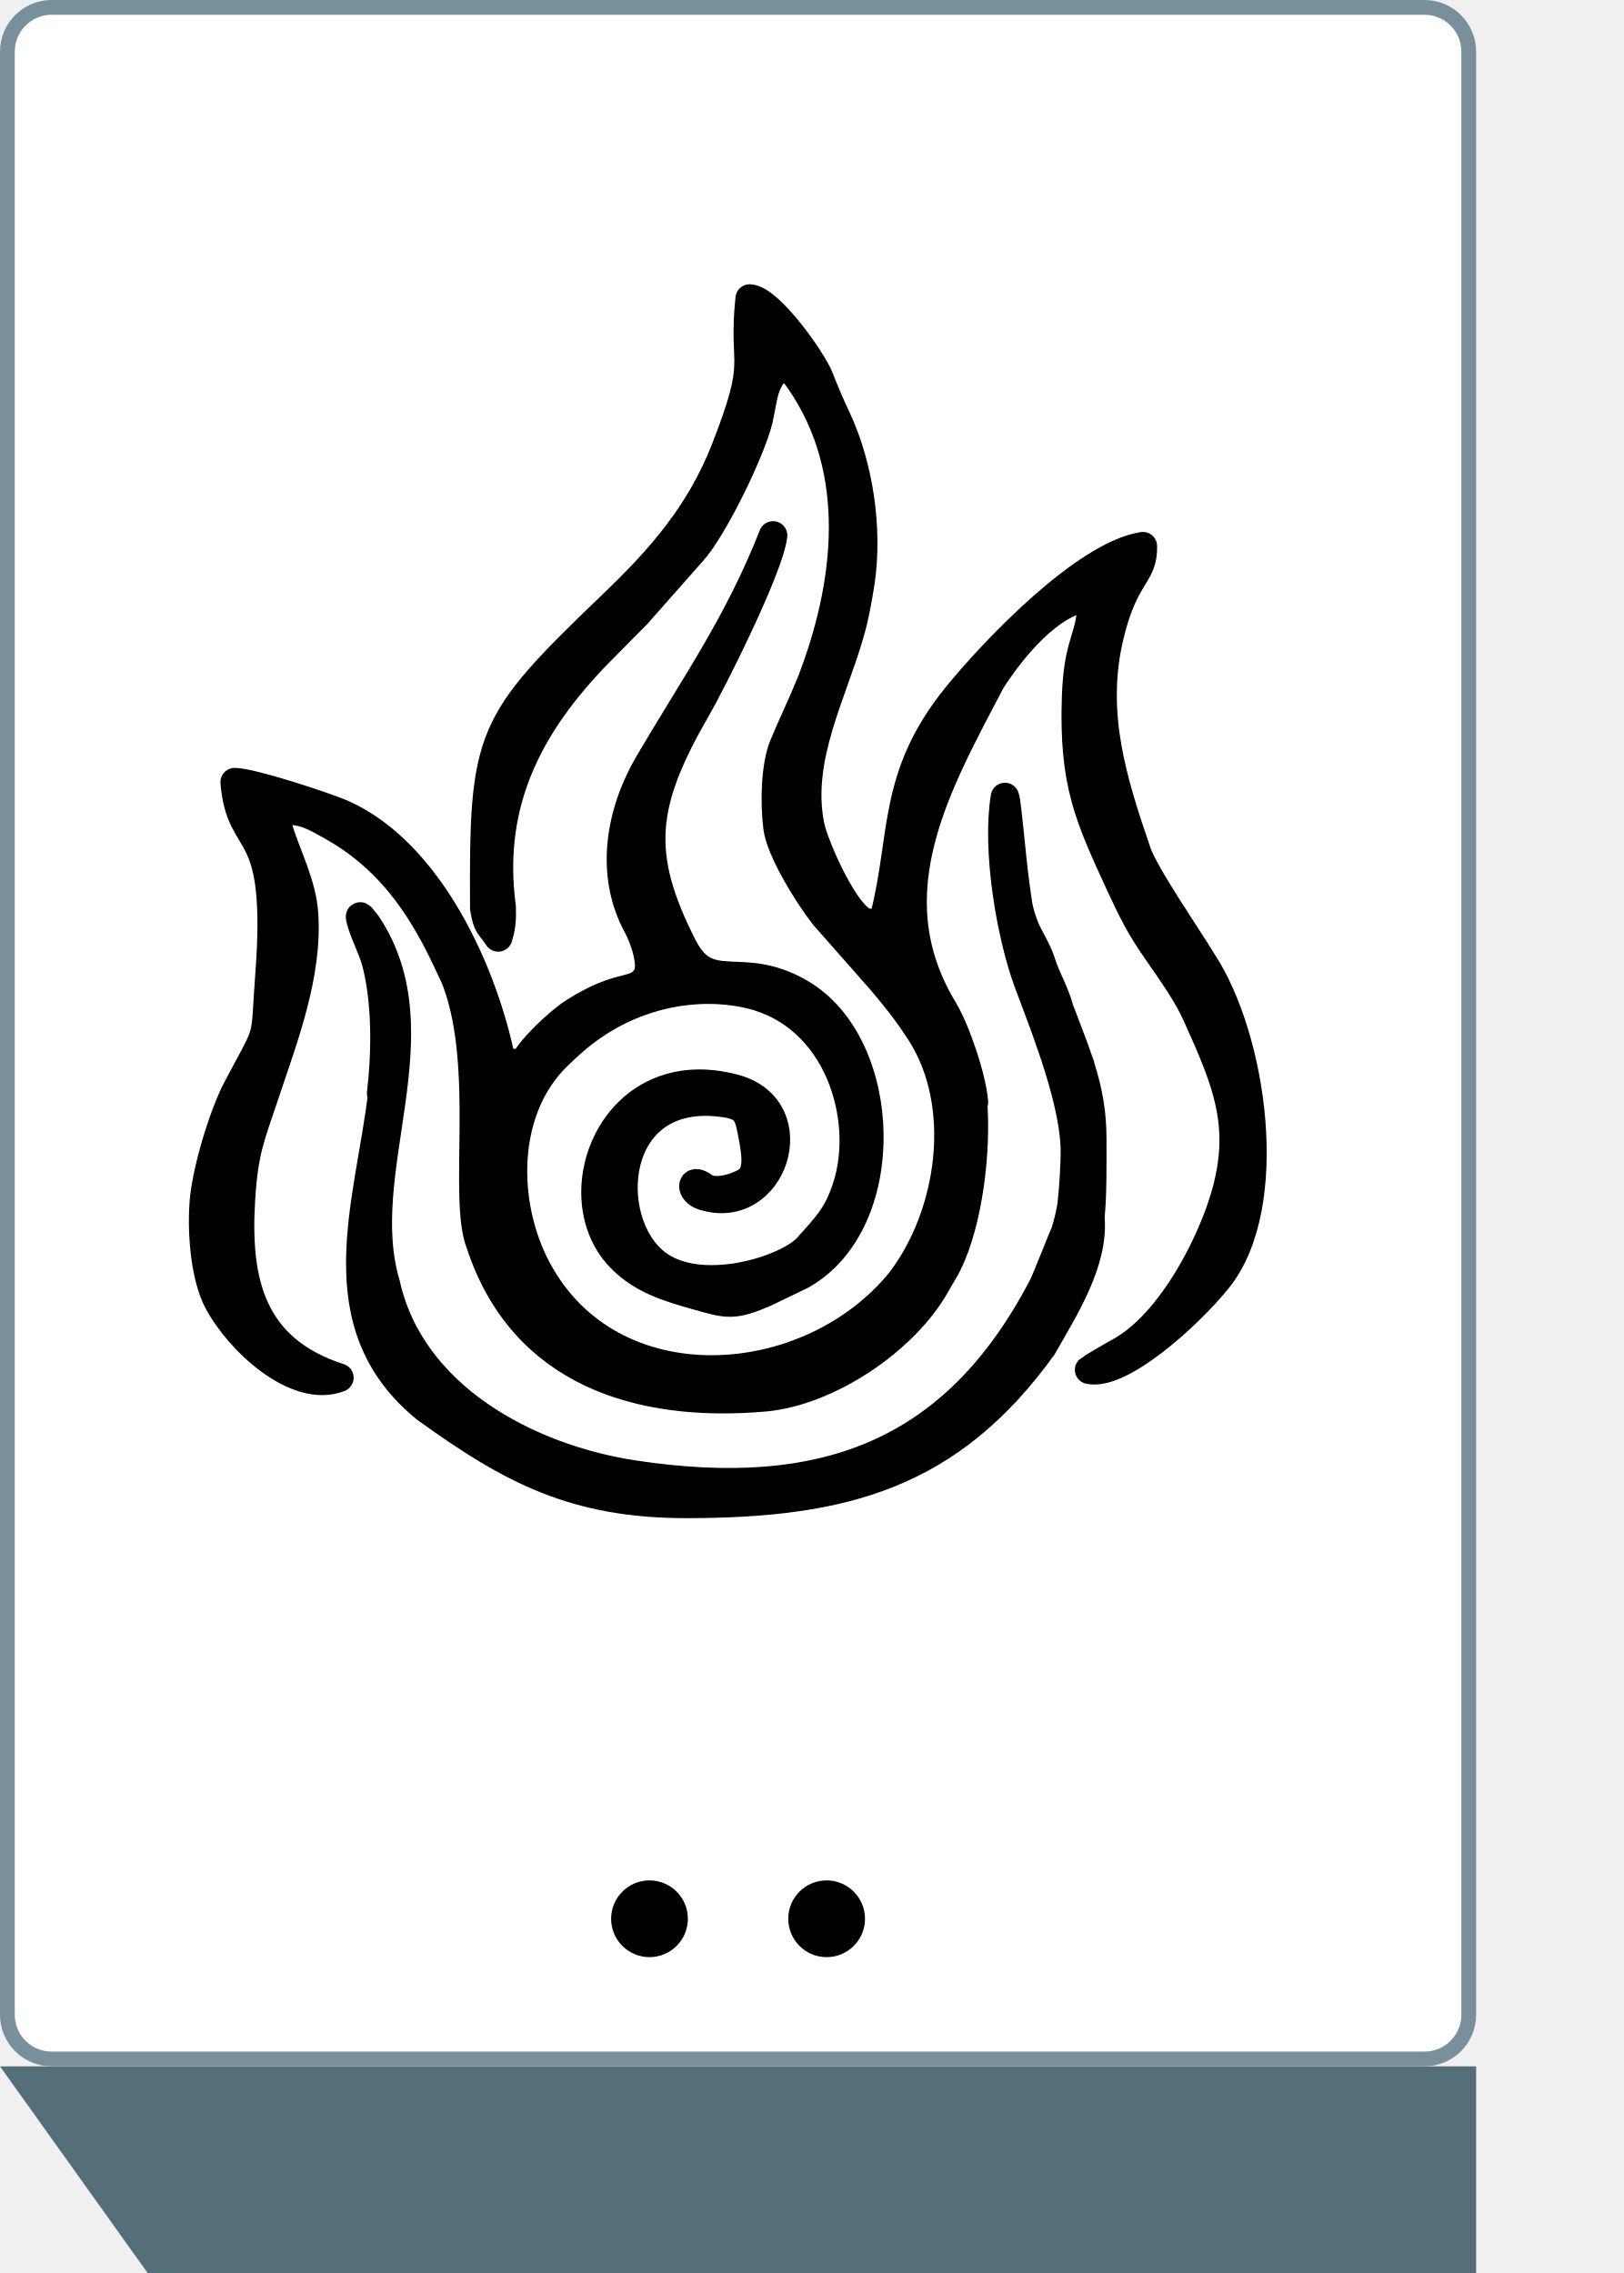
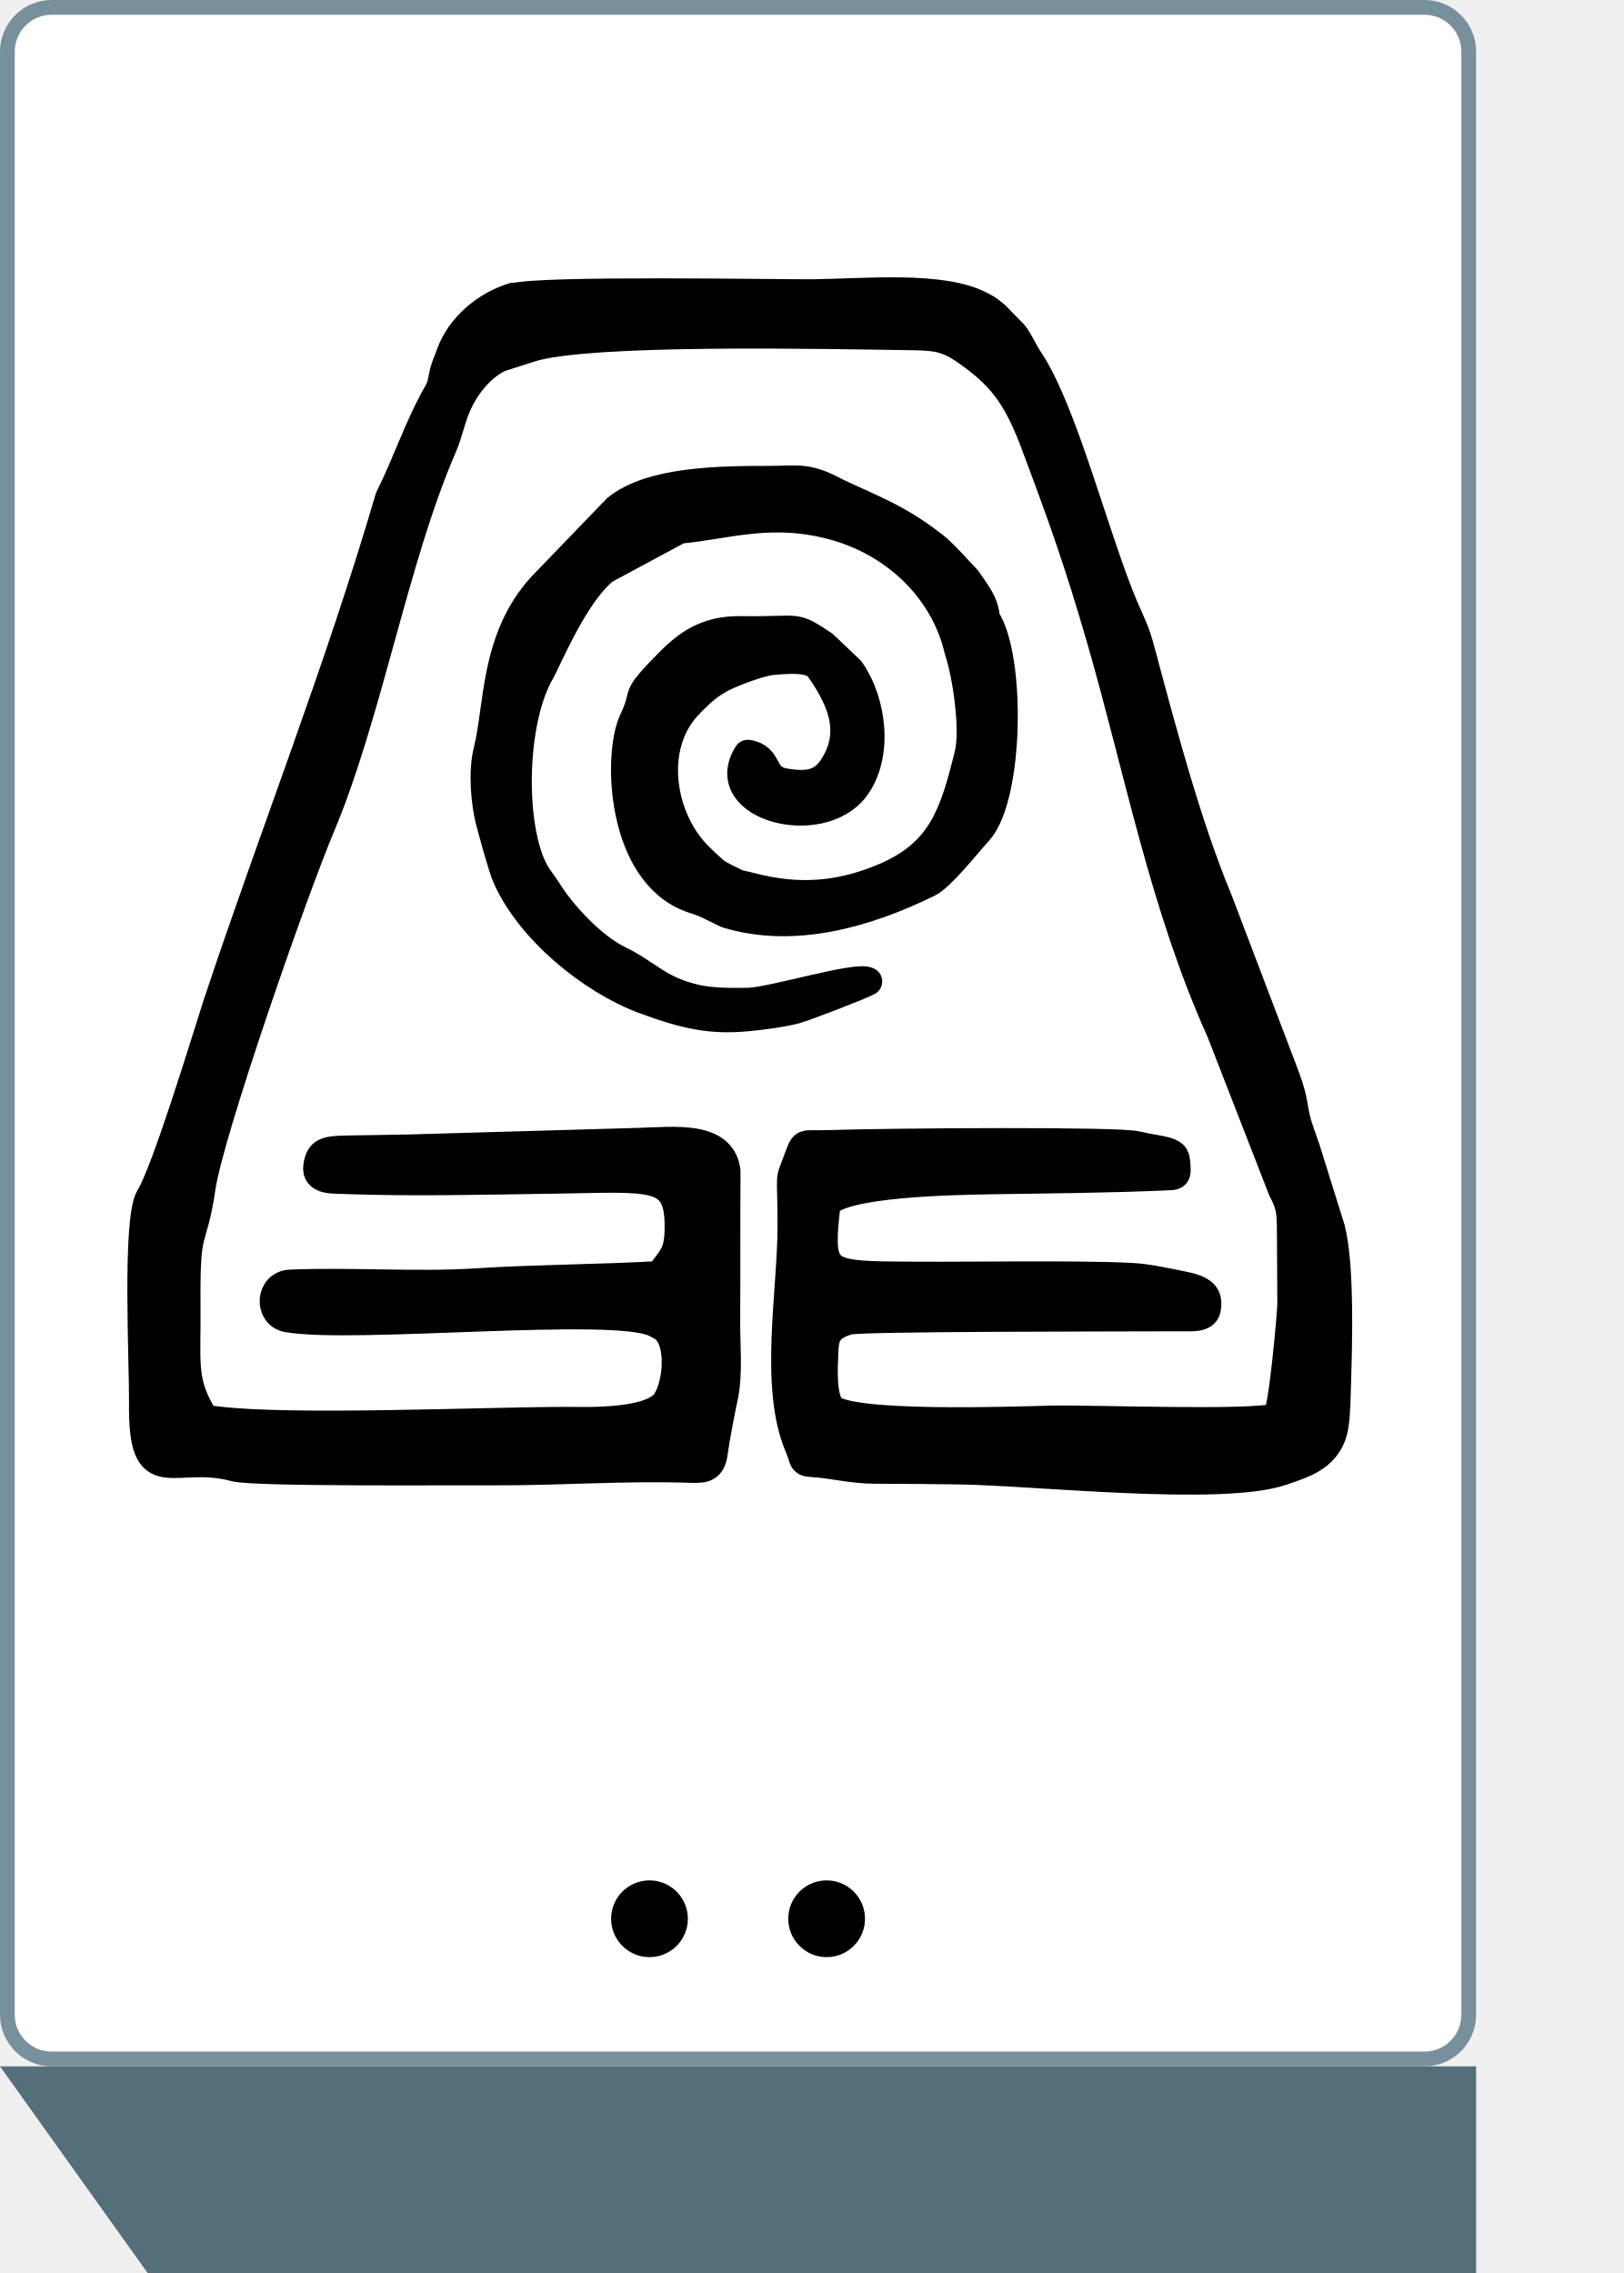
<svg xmlns="http://www.w3.org/2000/svg" width="110" height="154" viewBox="0 0 110 154">
  <path d="M0 140 L100 140 L100 154 L10 154 Z" fill="#546e7a" />
  <rect x="0.5" y="0.5" width="99" height="139" rx="3" fill="#ffffff" stroke="#78909c" stroke-width="1" />
  <g transform="translate(0,20)">
-     <g transform="translate(-102.0094,-205.8683) scale(0.02143)">
-       <path d="M7839 12158c-6,-77 -57,-228 -97,-294 -222,-368 -16,-717 151,-1038 62,-96 187,-257 318,-266 1,137 -42,127 -49,313 -10,280 42,385 139,597 39,84 63,133 116,209 47,68 96,136 126,203 101,224 164,370 73,624 -54,151 -171,362 -318,442 -19,10 -92,53 -95,56 99,21 311,-168 407,-287 187,-233 110,-763 -49,-1004 -54,-89 -182,-273 -207,-346 -77,-225 -144,-438 -87,-681 48,-202 108,-189 106,-286 -180,28 -463,320 -589,475 -205,253 -163,440 -228,695 -1,5 -10,21 -15,21l-35 0c-66,0 -173,-245 -185,-309 -42,-212 72,-417 126,-608 16,-55 24,-103 33,-159 25,-165 -3,-364 -74,-517 -21,-44 -38,-84 -56,-130 -21,-55 -157,-248 -220,-251 -24,228 40,178 -78,479 -79,200 -201,341 -356,489 -393,378 -408,408 -405,960 9,58 19,54 44,92 11,-36 12,-57 11,-96 -46,-343 98,-597 329,-826 35,-36 65,-65 98,-99l174 -197c66,-71 186,-317 211,-418 8,-34 12,-72 23,-104 3,-10 15,-32 19,-37 39,-45 59,-26 88,16 199,287 155,648 36,955 -30,74 -59,132 -87,200 -26,63 -29,178 -19,258 9,73 97,215 147,279l179 203c50,59 83,100 125,165 150,231 99,577 -62,788 -291,358 -918,399 -1150,-40 -108,-204 -111,-502 66,-673 38,-37 68,-64 113,-95 142,-98 325,-138 494,-99 279,65 379,392 306,612 -30,90 -62,119 -122,187 -65,73 -341,159 -480,51 -173,-135 -146,-561 219,-506 67,10 73,36 84,91 15,76 23,134 -21,159 -34,19 -98,38 -131,14 -43,-32 -44,16 -3,29 222,72 336,-275 101,-339 -388,-105 -556,347 -355,541 66,64 144,88 237,114 95,27 113,33 212,-9l118 -57c294,-167 276,-725 -3,-890 -190,-112 -291,12 -373,-148 -149,-293 -130,-453 44,-754 41,-70 230,-443 241,-546 -109,277 -243,466 -392,719 -90,153 -128,349 -36,517 21,39 51,125 28,160 -36,56 -80,15 -232,113 -44,28 -138,116 -156,160l-70 -2c-56,-285 -228,-662 -500,-785 -53,-24 -291,-102 -344,-102 18,226 148,110 110,610 -17,223 6,154 -101,356 -45,84 -101,269 -107,368 -7,105 7,235 45,307 66,126 249,295 384,242 -278,-90 -328,-301 -311,-567 10,-154 30,-193 77,-334 58,-174 136,-376 122,-567 -6,-90 -50,-173 -78,-260 -9,-28 -16,-50 -17,-54l33 -9c56,-8 103,21 148,46 176,98 279,242 364,422 6,13 28,58 32,70 103,276 18,689 76,831 133,403 498,519 898,484 201,-18 443,-180 542,-357 15,-27 26,-43 37,-65 66,-134 92,-359 80,-510z" fill="#000000" stroke="#000000" stroke-width="90.0" stroke-linejoin="round" stroke-linecap="round" />
-       <path d="M5969 12128c-40,348 -192,730 137,998 270,195 472,303 829,302 495,-1 829,-92 1121,-497 67,-118 164,-268 151,-409 7,-74 6,-153 6,-249 0,-81 -13,-149 -33,-214 -3,-13 -7,-25 -11,-35 -18,-53 -39,-104 -59,-158 -17,-61 -41,-95 -59,-152 -13,-40 -37,-74 -51,-108 -22,-58 -21,-71 -30,-133 -14,-105 -26,-264 -33,-280 -27,163 16,431 74,588 56,149 150,385 147,541 0,20 -3,101 -11,166 -5,29 -12,57 -21,85 -3,3 -58,145 -69,166 -279,536 -699,686 -1294,596 -335,-51 -704,-247 -783,-602 -107,-358 171,-792 -60,-1138 -22,-27 -28,-39 -15,3 11,35 34,79 45,121 32,126 30,283 15,411z" fill="#000000" stroke="#000000" stroke-width="90.0" stroke-linejoin="round" stroke-linecap="round" />
+     <g transform="translate(-102.0094,-351.0956) scale(0.02143)">
+       <path d="M7406 17007l-34 -17c-70,-32 -104,-22 -176,-22 -161,0 -379,2 -487,91l-238 247c-149,165 -134,377 -169,517 -17,68 -8,163 6,220 6,24 42,156 54,181 74,166 266,324 435,387 133,49 214,66 331,54 43,-4 104,-12 146,-23 30,-8 212,-78 230,-89 -33,-20 -302,63 -378,65 -55,1 -114,1 -165,-10 -121,-28 -148,-76 -246,-124 -82,-40 -180,-144 -227,-222l-29 -41c-81,-123 -86,-452 -1,-627 3,-7 14,-25 16,-30 48,-99 113,-242 196,-312l238 -128c153,-14 294,-67 497,-9 189,55 342,201 386,393 23,66 52,247 31,329 -46,185 -83,307 -262,385 -140,60 -272,73 -430,31 -12,-3 -27,-6 -38,-9 -20,-10 -58,-27 -74,-40l-24 -22 -24 -23c-120,-117 -160,-347 -35,-479 34,-36 67,-68 116,-91 35,-17 115,-47 153,-50 58,-5 109,-8 141,16 69,97 124,204 49,320 -34,53 -80,62 -154,49 -76,-13 -45,-80 -116,-90 -104,166 229,253 339,107 75,-100 57,-269 -15,-372l-84 -80c-100,-66 -66,-43 -263,-46 -94,-1 -155,32 -217,93 -132,133 -74,90 -122,192 -51,107 -41,480 182,562 23,8 41,13 60,23l53 26c212,65 441,-1 637,-97 41,-20 120,-121 160,-165 97,-109 104,-549 22,-672 -3,-50 -32,-83 -60,-124 -29,-30 -73,-81 -104,-105 -113,-88 -190,-114 -304,-168z" fill="#000000" stroke="#000000" stroke-width="90.0" stroke-linejoin="round" stroke-linecap="round" />
+       <path d="M6382 16389c-86,27 -166,93 -198,180l-6 17 -7 17c-18,52 -9,57 -27,89 -62,108 -97,221 -153,332 -160,547 -366,1065 -545,1604 -41,128 -162,526 -212,607 -43,69 -20,524 -21,648 -4,293 93,153 289,206 64,17 704,11 821,12 200,1 416,-15 616,-8 39,1 69,4 76,-46 7,-51 25,-144 34,-185 14,-68 6,-158 6,-233 1,-159 0,-319 1,-477 -15,-115 -166,-94 -281,-91l-730 21 -186 3c-69,1 -88,6 -95,51 -8,49 53,42 85,44 217,8 445,2 660,-1 315,-4 402,-27 397,162 -2,75 -21,85 -61,141 -198,11 -394,11 -579,23 -191,12 -392,-4 -588,4 -66,3 -69,97 -10,108 208,37 1029,-48 1162,15l15 8c70,29 61,179 22,240 -45,72 -258,63 -313,63 -264,0 -875,28 -1110,-2 -35,-4 -34,1 -51,-29 -58,-104 -42,-160 -44,-339 -2,-266 19,-174 48,-371 26,-174 287,-925 377,-1139 151,-360 231,-844 386,-1202 19,-44 26,-88 45,-130 26,-60 75,-122 135,-150l97 -31c182,-59 953,-41 1183,-38 97,1 131,3 196,49 109,76 156,140 209,274 89,236 146,395 217,642 119,413 198,837 377,1234l195 501c31,58 27,80 28,163l1 197c0,28 -28,346 -47,359 -77,25 -584,5 -712,8 -121,3 -648,22 -698,-39 -27,-33 -23,-123 -21,-167 2,-52 4,-87 77,-108 36,-11 830,-10 1061,-11 23,0 65,4 71,-24 9,-45 -10,-63 -76,-76 -49,-10 -115,-24 -159,-26 -185,-10 -563,-1 -788,-5 -194,-4 -201,-26 -179,-224 37,-71 415,-76 514,-78 185,-3 365,-4 551,-12 42,-2 46,4 40,-49 -2,-21 -14,-28 -59,-36 -30,-5 -42,-8 -66,-13 -60,-14 -745,-10 -978,-3 -82,3 -69,-13 -94,53 -27,73 -17,22 -17,207 0,207 -58,507 23,696 18,41 7,49 42,51 60,3 125,21 198,21 85,0 170,1 255,2 240,2 839,70 1033,3 72,-25 151,-47 165,-149 5,-35 6,-90 7,-126 4,-129 11,-376 -19,-492l-79 -253 -3 -8 -15 -43c-28,-81 -11,-83 -49,-183l-210 -552c-99,-238 -178,-538 -245,-788 -14,-54 -28,-83 -51,-134 -93,-218 -193,-625 -303,-787 -18,-27 -33,-63 -48,-80l-46 -47c-9,-9 -2,-4 -18,-17 -18,-15 -21,-16 -42,-27 -122,-63 -365,-39 -528,-37 -101,1 -867,-13 -949,13z" fill="#000000" stroke="#000000" stroke-width="90.0" stroke-linejoin="round" stroke-linecap="round" />
    </g>
    <circle cx="44" cy="110" r="2.6" fill="#000000" />
    <circle cx="56" cy="110" r="2.6" fill="#000000" />
  </g>
</svg>
